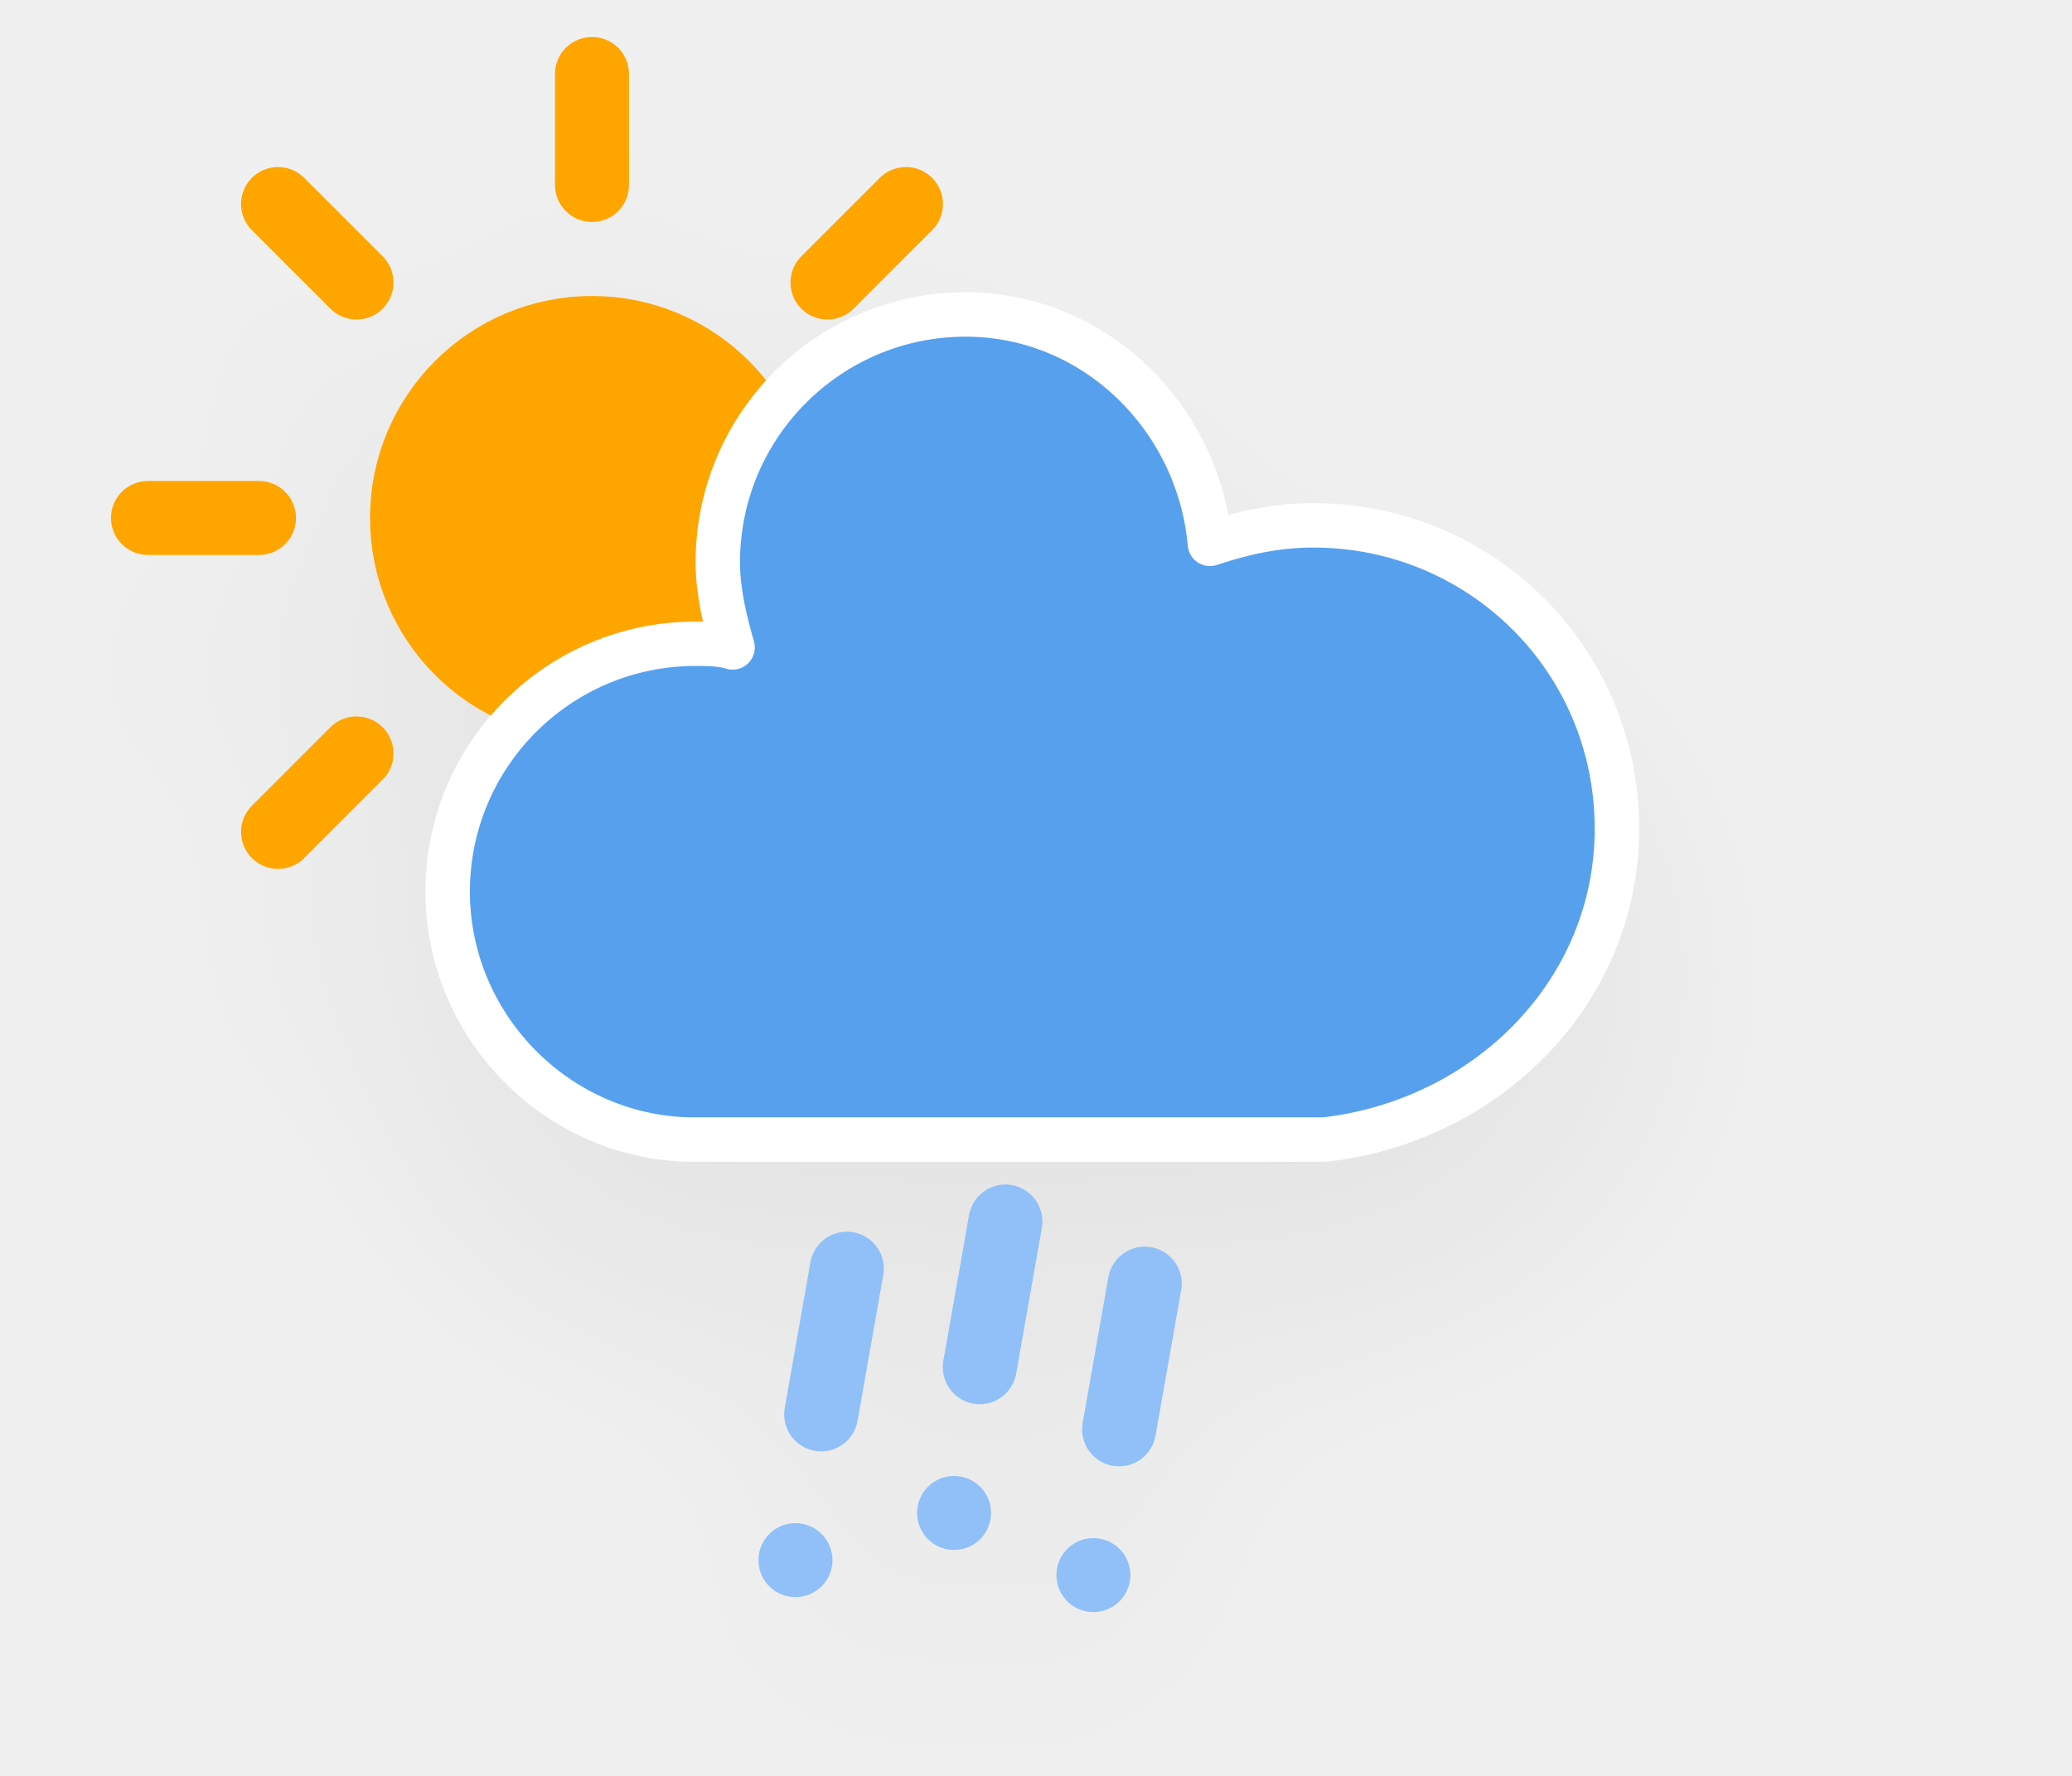
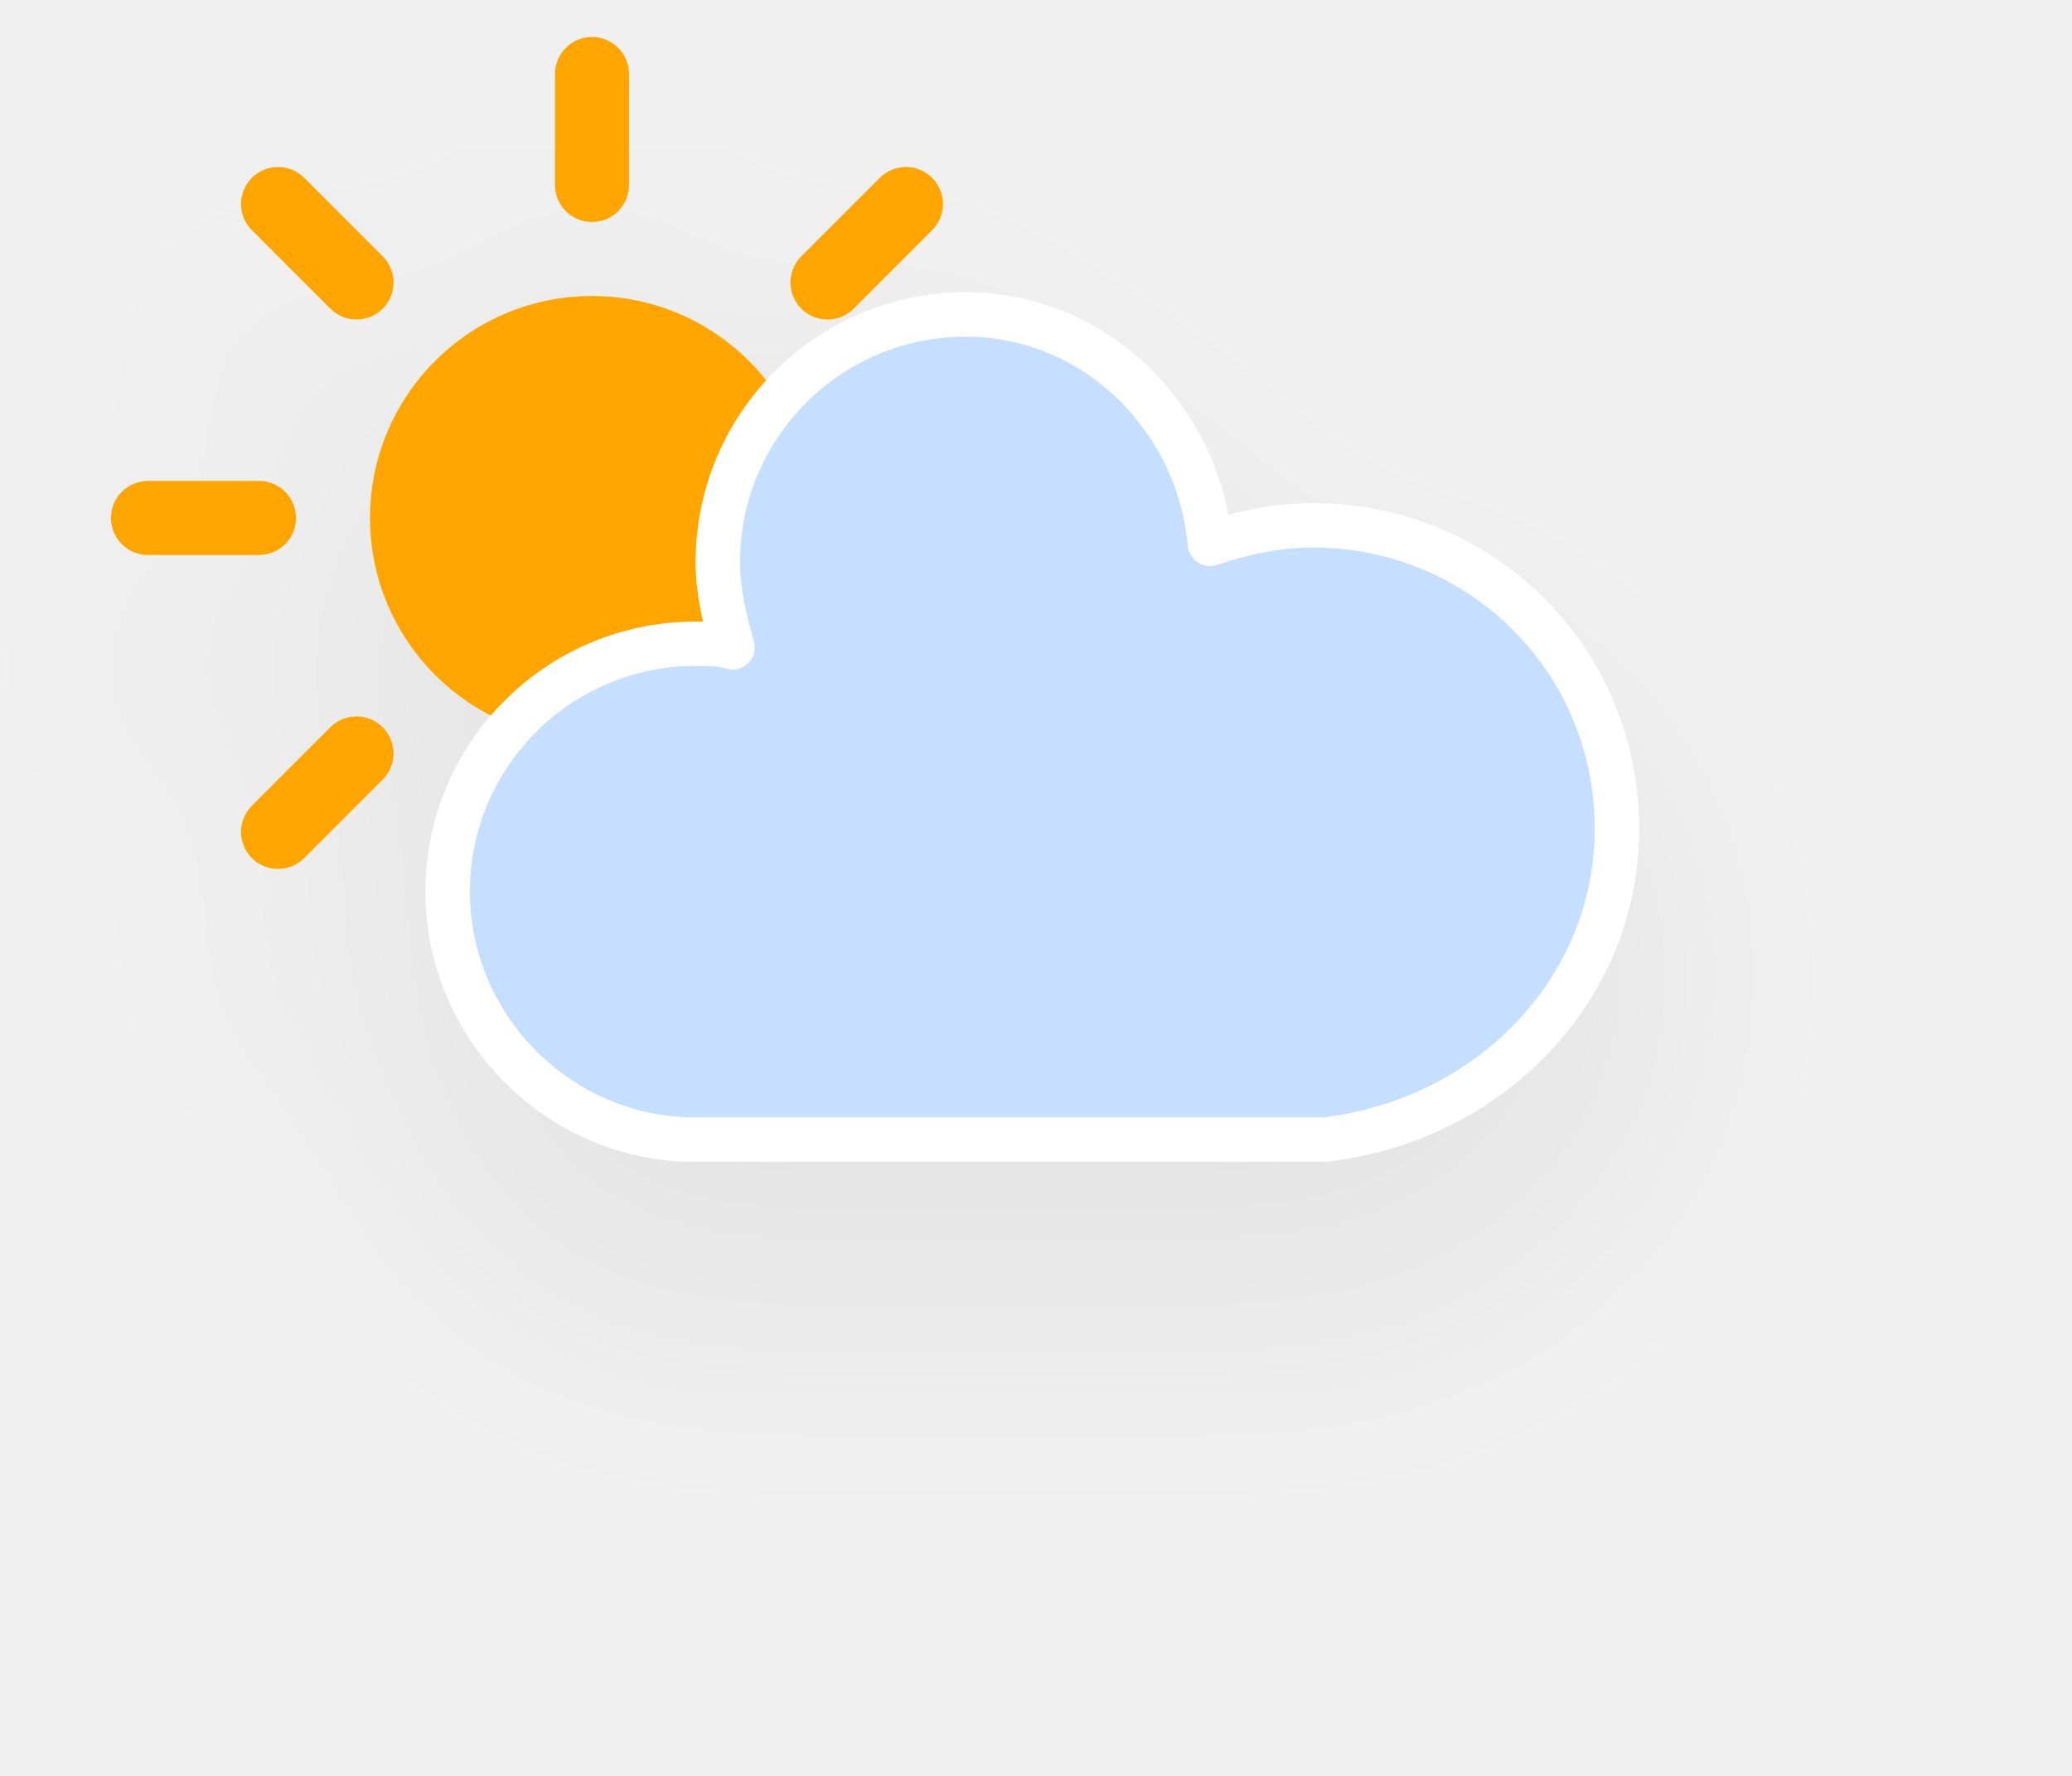
<svg xmlns="http://www.w3.org/2000/svg" width="56" height="48" version="1.1">
  <defs>
-     <filter id="blur" x="-.247" y="-.229" width="1.494" height="1.558">
+     <filter id="blur" x="-.207" y="-.285" width="1.403" height="1.694">
      <feGaussianBlur in="SourceAlpha" stdDeviation="3" />
      <feOffset dx="0" dy="4" result="offsetblur" />
      <feComponentTransfer>
        <feFuncA slope="0.05" type="linear" />
      </feComponentTransfer>
      <feMerge>
        <feMergeNode />
        <feMergeNode in="SourceGraphic" />
      </feMerge>
    </filter>
    <style type="text/css">
      
-       /*
- ** SUN
- */
-       @keyframes am-weather-sun {
-         0% {
-           -webkit-transform: rotate(0deg);
-           -moz-transform: rotate(0deg);
-           -ms-transform: rotate(0deg);
-           transform: rotate(0deg);
-         }
- 
-         100% {
-           -webkit-transform: rotate(360deg);
-           -moz-transform: rotate(360deg);
-           -ms-transform: rotate(360deg);
-           transform: rotate(360deg);
-         }
-       }
- 
-       .am-weather-sun {
-         -webkit-animation-name: am-weather-sun;
-         -moz-animation-name: am-weather-sun;
-         -ms-animation-name: am-weather-sun;
-         animation-name: am-weather-sun;
-         -webkit-animation-duration: 9s;
-         -moz-animation-duration: 9s;
-         -ms-animation-duration: 9s;
-         animation-duration: 9s;
-         -webkit-animation-timing-function: linear;
-         -moz-animation-timing-function: linear;
-         -ms-animation-timing-function: linear;
-         animation-timing-function: linear;
-         -webkit-animation-iteration-count: infinite;
-         -moz-animation-iteration-count: infinite;
-         -ms-animation-iteration-count: infinite;
-         animation-iteration-count: infinite;
-       }
- 
-       /*
- ** RAIN
- */
-       @keyframes am-weather-rain {
-         0% {
-           stroke-dashoffset: 0;
-         }
- 
-         100% {
-           stroke-dashoffset: -100;
-         }
-       }
- 
-       .am-weather-rain-1 {
-         -webkit-animation-name: am-weather-rain;
-         -moz-animation-name: am-weather-rain;
-         -ms-animation-name: am-weather-rain;
-         animation-name: am-weather-rain;
-         -webkit-animation-duration: 8s;
-         -moz-animation-duration: 8s;
-         -ms-animation-duration: 8s;
-         animation-duration: 8s;
-         -webkit-animation-timing-function: linear;
-         -moz-animation-timing-function: linear;
-         -ms-animation-timing-function: linear;
-         animation-timing-function: linear;
-         -webkit-animation-iteration-count: infinite;
-         -moz-animation-iteration-count: infinite;
-         -ms-animation-iteration-count: infinite;
-         animation-iteration-count: infinite;
-       }
- 
-       .am-weather-rain-2 {
-         -webkit-animation-name: am-weather-rain;
-         -moz-animation-name: am-weather-rain;
-         -ms-animation-name: am-weather-rain;
-         animation-name: am-weather-rain;
-         -webkit-animation-delay: 0.25s;
-         -moz-animation-delay: 0.25s;
-         -ms-animation-delay: 0.25s;
-         animation-delay: 0.25s;
-         -webkit-animation-duration: 8s;
-         -moz-animation-duration: 8s;
-         -ms-animation-duration: 8s;
-         animation-duration: 8s;
-         -webkit-animation-timing-function: linear;
-         -moz-animation-timing-function: linear;
-         -ms-animation-timing-function: linear;
-         animation-timing-function: linear;
-         -webkit-animation-iteration-count: infinite;
-         -moz-animation-iteration-count: infinite;
-         -ms-animation-iteration-count: infinite;
-         animation-iteration-count: infinite;
-       }
- 
      /*
** CLOUDS
*/
      @keyframes am-weather-cloud-2 {
        0% {
          -webkit-transform: translate(0px, 0px);
          -moz-transform: translate(0px, 0px);
          -ms-transform: translate(0px, 0px);
          transform: translate(0px, 0px);
        }

        50% {
          -webkit-transform: translate(2px, 0px);
          -moz-transform: translate(2px, 0px);
          -ms-transform: translate(2px, 0px);
          transform: translate(2px, 0px);
        }

        100% {
          -webkit-transform: translate(0px, 0px);
          -moz-transform: translate(0px, 0px);
          -ms-transform: translate(0px, 0px);
          transform: translate(0px, 0px);
        }
      }

      .am-weather-cloud-2 {
        -webkit-animation-name: am-weather-cloud-2;
        -moz-animation-name: am-weather-cloud-2;
        animation-name: am-weather-cloud-2;
        -webkit-animation-duration: 3s;
        -moz-animation-duration: 3s;
        animation-duration: 3s;
        -webkit-animation-timing-function: linear;
        -moz-animation-timing-function: linear;
        animation-timing-function: linear;
        -webkit-animation-iteration-count: infinite;
        -moz-animation-iteration-count: infinite;
        animation-iteration-count: infinite;
      }
+ 
+       /*
+ ** SUN
+ */
+       @keyframes am-weather-sun {
+         0% {
+           -webkit-transform: rotate(0deg);
+           -moz-transform: rotate(0deg);
+           -ms-transform: rotate(0deg);
+           transform: rotate(0deg);
+         }
+ 
+         100% {
+           -webkit-transform: rotate(360deg);
+           -moz-transform: rotate(360deg);
+           -ms-transform: rotate(360deg);
+           transform: rotate(360deg);
+         }
+       }
+ 
+       .am-weather-sun {
+         -webkit-animation-name: am-weather-sun;
+         -moz-animation-name: am-weather-sun;
+         -ms-animation-name: am-weather-sun;
+         animation-name: am-weather-sun;
+         -webkit-animation-duration: 9s;
+         -moz-animation-duration: 9s;
+         -ms-animation-duration: 9s;
+         animation-duration: 9s;
+         -webkit-animation-timing-function: linear;
+         -moz-animation-timing-function: linear;
+         -ms-animation-timing-function: linear;
+         animation-timing-function: linear;
+         -webkit-animation-iteration-count: infinite;
+         -moz-animation-iteration-count: infinite;
+         -ms-animation-iteration-count: infinite;
+         animation-iteration-count: infinite;
+       }
+ 
+       @keyframes am-weather-sun-shiny {
+         0% {
+           stroke-dasharray: 3px 10px;
+           stroke-dashoffset: 0px;
+         }
+ 
+         50% {
+           stroke-dasharray: 0.1px 10px;
+           stroke-dashoffset: -1px;
+         }
+ 
+         100% {
+           stroke-dasharray: 3px 10px;
+           stroke-dashoffset: 0px;
+         }
+       }
+ 
+       .am-weather-sun-shiny line {
+         -webkit-animation-name: am-weather-sun-shiny;
+         -moz-animation-name: am-weather-sun-shiny;
+         -ms-animation-name: am-weather-sun-shiny;
+         animation-name: am-weather-sun-shiny;
+         -webkit-animation-duration: 2s;
+         -moz-animation-duration: 2s;
+         -ms-animation-duration: 2s;
+         animation-duration: 2s;
+         -webkit-animation-timing-function: linear;
+         -moz-animation-timing-function: linear;
+         -ms-animation-timing-function: linear;
+         animation-timing-function: linear;
+         -webkit-animation-iteration-count: infinite;
+         -moz-animation-iteration-count: infinite;
+         -ms-animation-iteration-count: infinite;
+         animation-iteration-count: infinite;
+       }
      
    </style>
  </defs>
  <g transform="translate(16,-2)" filter="url(#blur)">
    <g transform="translate(0,16)">
      <g class="am-weather-sun" style="-moz-animation-duration:9s;-moz-animation-iteration-count:infinite;-moz-animation-name:am-weather-sun;-moz-animation-timing-function:linear;-ms-animation-duration:9s;-ms-animation-iteration-count:infinite;-ms-animation-name:am-weather-sun;-ms-animation-timing-function:linear;-webkit-animation-duration:9s;-webkit-animation-iteration-count:infinite;-webkit-animation-name:am-weather-sun;-webkit-animation-timing-function:linear">
-         <line transform="translate(0,9)" y2="3" stroke="#ffa500" stroke-linecap="round" stroke-width="2" fifll="none" />
+         <line transform="translate(0,9)" y2="3" fill="none" stroke="#ffa500" stroke-linecap="round" stroke-width="2" />
        <g transform="rotate(45)">
          <line transform="translate(0,9)" y2="3" fill="none" stroke="#ffa500" stroke-linecap="round" stroke-width="2" />
        </g>
        <g transform="rotate(90)">
          <line transform="translate(0,9)" y2="3" fill="none" stroke="#ffa500" stroke-linecap="round" stroke-width="2" />
        </g>
        <g transform="rotate(135)">
          <line transform="translate(0,9)" y2="3" fill="none" stroke="#ffa500" stroke-linecap="round" stroke-width="2" />
        </g>
        <g transform="scale(-1)">
          <line transform="translate(0,9)" y2="3" fill="none" stroke="#ffa500" stroke-linecap="round" stroke-width="2" />
        </g>
        <g transform="rotate(225)">
          <line transform="translate(0,9)" y2="3" fill="none" stroke="#ffa500" stroke-linecap="round" stroke-width="2" />
        </g>
        <g transform="rotate(-90)">
          <line transform="translate(0,9)" y2="3" fill="none" stroke="#ffa500" stroke-linecap="round" stroke-width="2" />
        </g>
        <g transform="rotate(-45)">
          <line transform="translate(0,9)" y2="3" fill="none" stroke="#ffa500" stroke-linecap="round" stroke-width="2" />
        </g>
        <circle r="5" fill="#ffa500" stroke="#ffa500" stroke-width="2" />
      </g>
    </g>
-     <g class="am-weather-cloud-3" style="-moz-animation-duration:3s;-moz-animation-iteration-count:infinite;-moz-animation-name:am-weather-cloud-2;-moz-animation-timing-function:linear;-webkit-animation-duration:3s;-webkit-animation-iteration-count:infinite;-webkit-animation-name:am-weather-cloud-2;-webkit-animation-timing-function:linear">
-       <path transform="translate(-20,-11)" d="m47.7 35.4c0-4.6-3.7-8.2-8.2-8.2-1 0-1.9 0.2-2.8 0.5-0.3-3.4-3.1-6.2-6.6-6.2-3.7 0-6.7 3-6.7 6.7 0 0.8 0.2 1.6 0.4 2.3-0.3-0.1-0.7-0.1-1-0.1-3.7 0-6.7 3-6.7 6.7 0 3.6 2.9 6.6 6.5 6.7h17.2c4.4-0.5 7.9-4 7.9-8.4z" fill="#57a0ee" stroke="#fff" stroke-linejoin="round" stroke-width="1.2" />
-     </g>
-     <g transform="translate(-20,-10) rotate(10,-247.39,200.17)" fill="none" stroke="#91c0f8" stroke-dasharray="4, 4" stroke-linecap="round" stroke-width="2">
-       <line class="am-weather-rain-1" transform="translate(-4,1)" y2="8" style="-moz-animation-duration:8s;-moz-animation-iteration-count:infinite;-moz-animation-name:am-weather-rain;-moz-animation-timing-function:linear;-ms-animation-duration:8s;-ms-animation-iteration-count:infinite;-ms-animation-name:am-weather-rain;-ms-animation-timing-function:linear;-webkit-animation-duration:8s;-webkit-animation-iteration-count:infinite;-webkit-animation-name:am-weather-rain;-webkit-animation-timing-function:linear" />
-       <line class="am-weather-rain-2" transform="translate(0,-1)" y2="8" style="-moz-animation-delay:0.25s;-moz-animation-duration:8s;-moz-animation-iteration-count:infinite;-moz-animation-name:am-weather-rain;-moz-animation-timing-function:linear;-ms-animation-delay:0.25s;-ms-animation-duration:8s;-ms-animation-iteration-count:infinite;-ms-animation-name:am-weather-rain;-ms-animation-timing-function:linear;-webkit-animation-delay:0.25s;-webkit-animation-duration:8s;-webkit-animation-iteration-count:infinite;-webkit-animation-name:am-weather-rain;-webkit-animation-timing-function:linear" />
-       <line class="am-weather-rain-1" transform="translate(4)" y2="8" style="-moz-animation-duration:8s;-moz-animation-iteration-count:infinite;-moz-animation-name:am-weather-rain;-moz-animation-timing-function:linear;-ms-animation-duration:8s;-ms-animation-iteration-count:infinite;-ms-animation-name:am-weather-rain;-ms-animation-timing-function:linear;-webkit-animation-duration:8s;-webkit-animation-iteration-count:infinite;-webkit-animation-name:am-weather-rain;-webkit-animation-timing-function:linear" />
+     <g class="am-weather-cloud-2" style="-moz-animation-duration:3s;-moz-animation-iteration-count:infinite;-moz-animation-name:am-weather-cloud-2;-moz-animation-timing-function:linear;-webkit-animation-duration:3s;-webkit-animation-iteration-count:infinite;-webkit-animation-name:am-weather-cloud-2;-webkit-animation-timing-function:linear">
+       <path transform="translate(-20,-11)" d="m47.7 35.4c0-4.6-3.7-8.2-8.2-8.2-1 0-1.9 0.2-2.8 0.5-0.3-3.4-3.1-6.2-6.6-6.2-3.7 0-6.7 3-6.7 6.7 0 0.8 0.2 1.6 0.4 2.3-0.3-0.1-0.7-0.1-1-0.1-3.7 0-6.7 3-6.7 6.7 0 3.6 2.9 6.6 6.5 6.7h17.2c4.4-0.5 7.9-4 7.9-8.4z" fill="#c6deff" stroke="#fff" stroke-linejoin="round" stroke-width="1.2" />
    </g>
  </g>
</svg>
